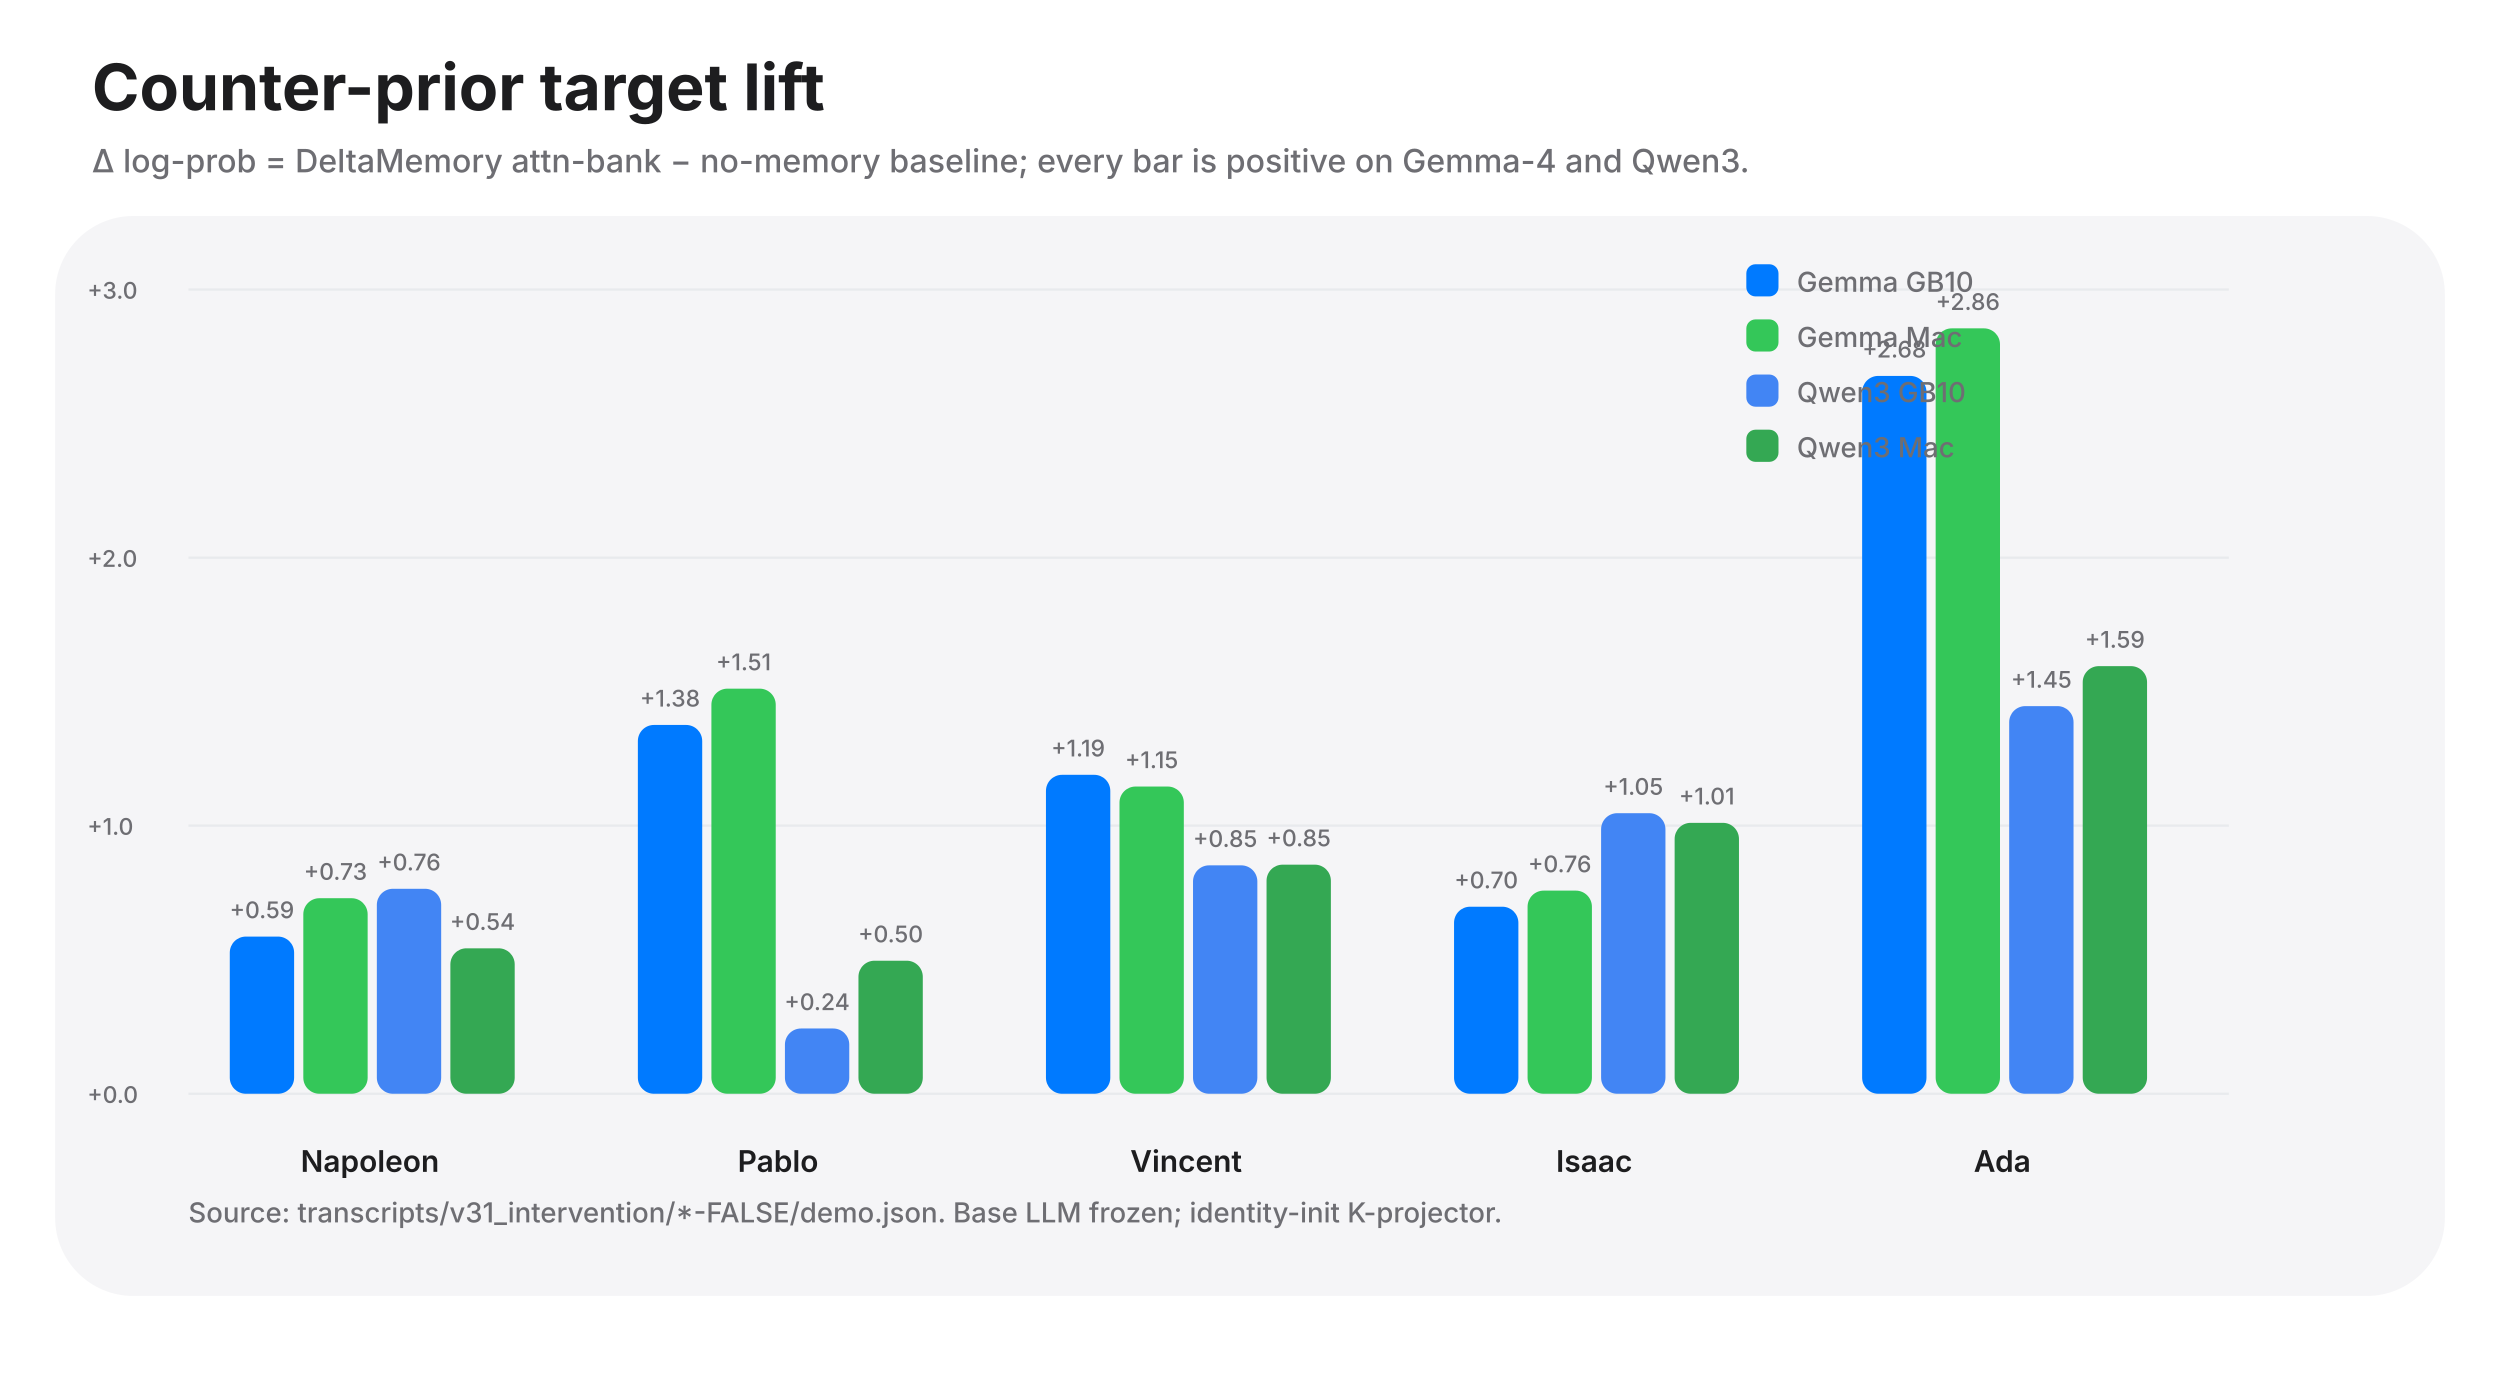
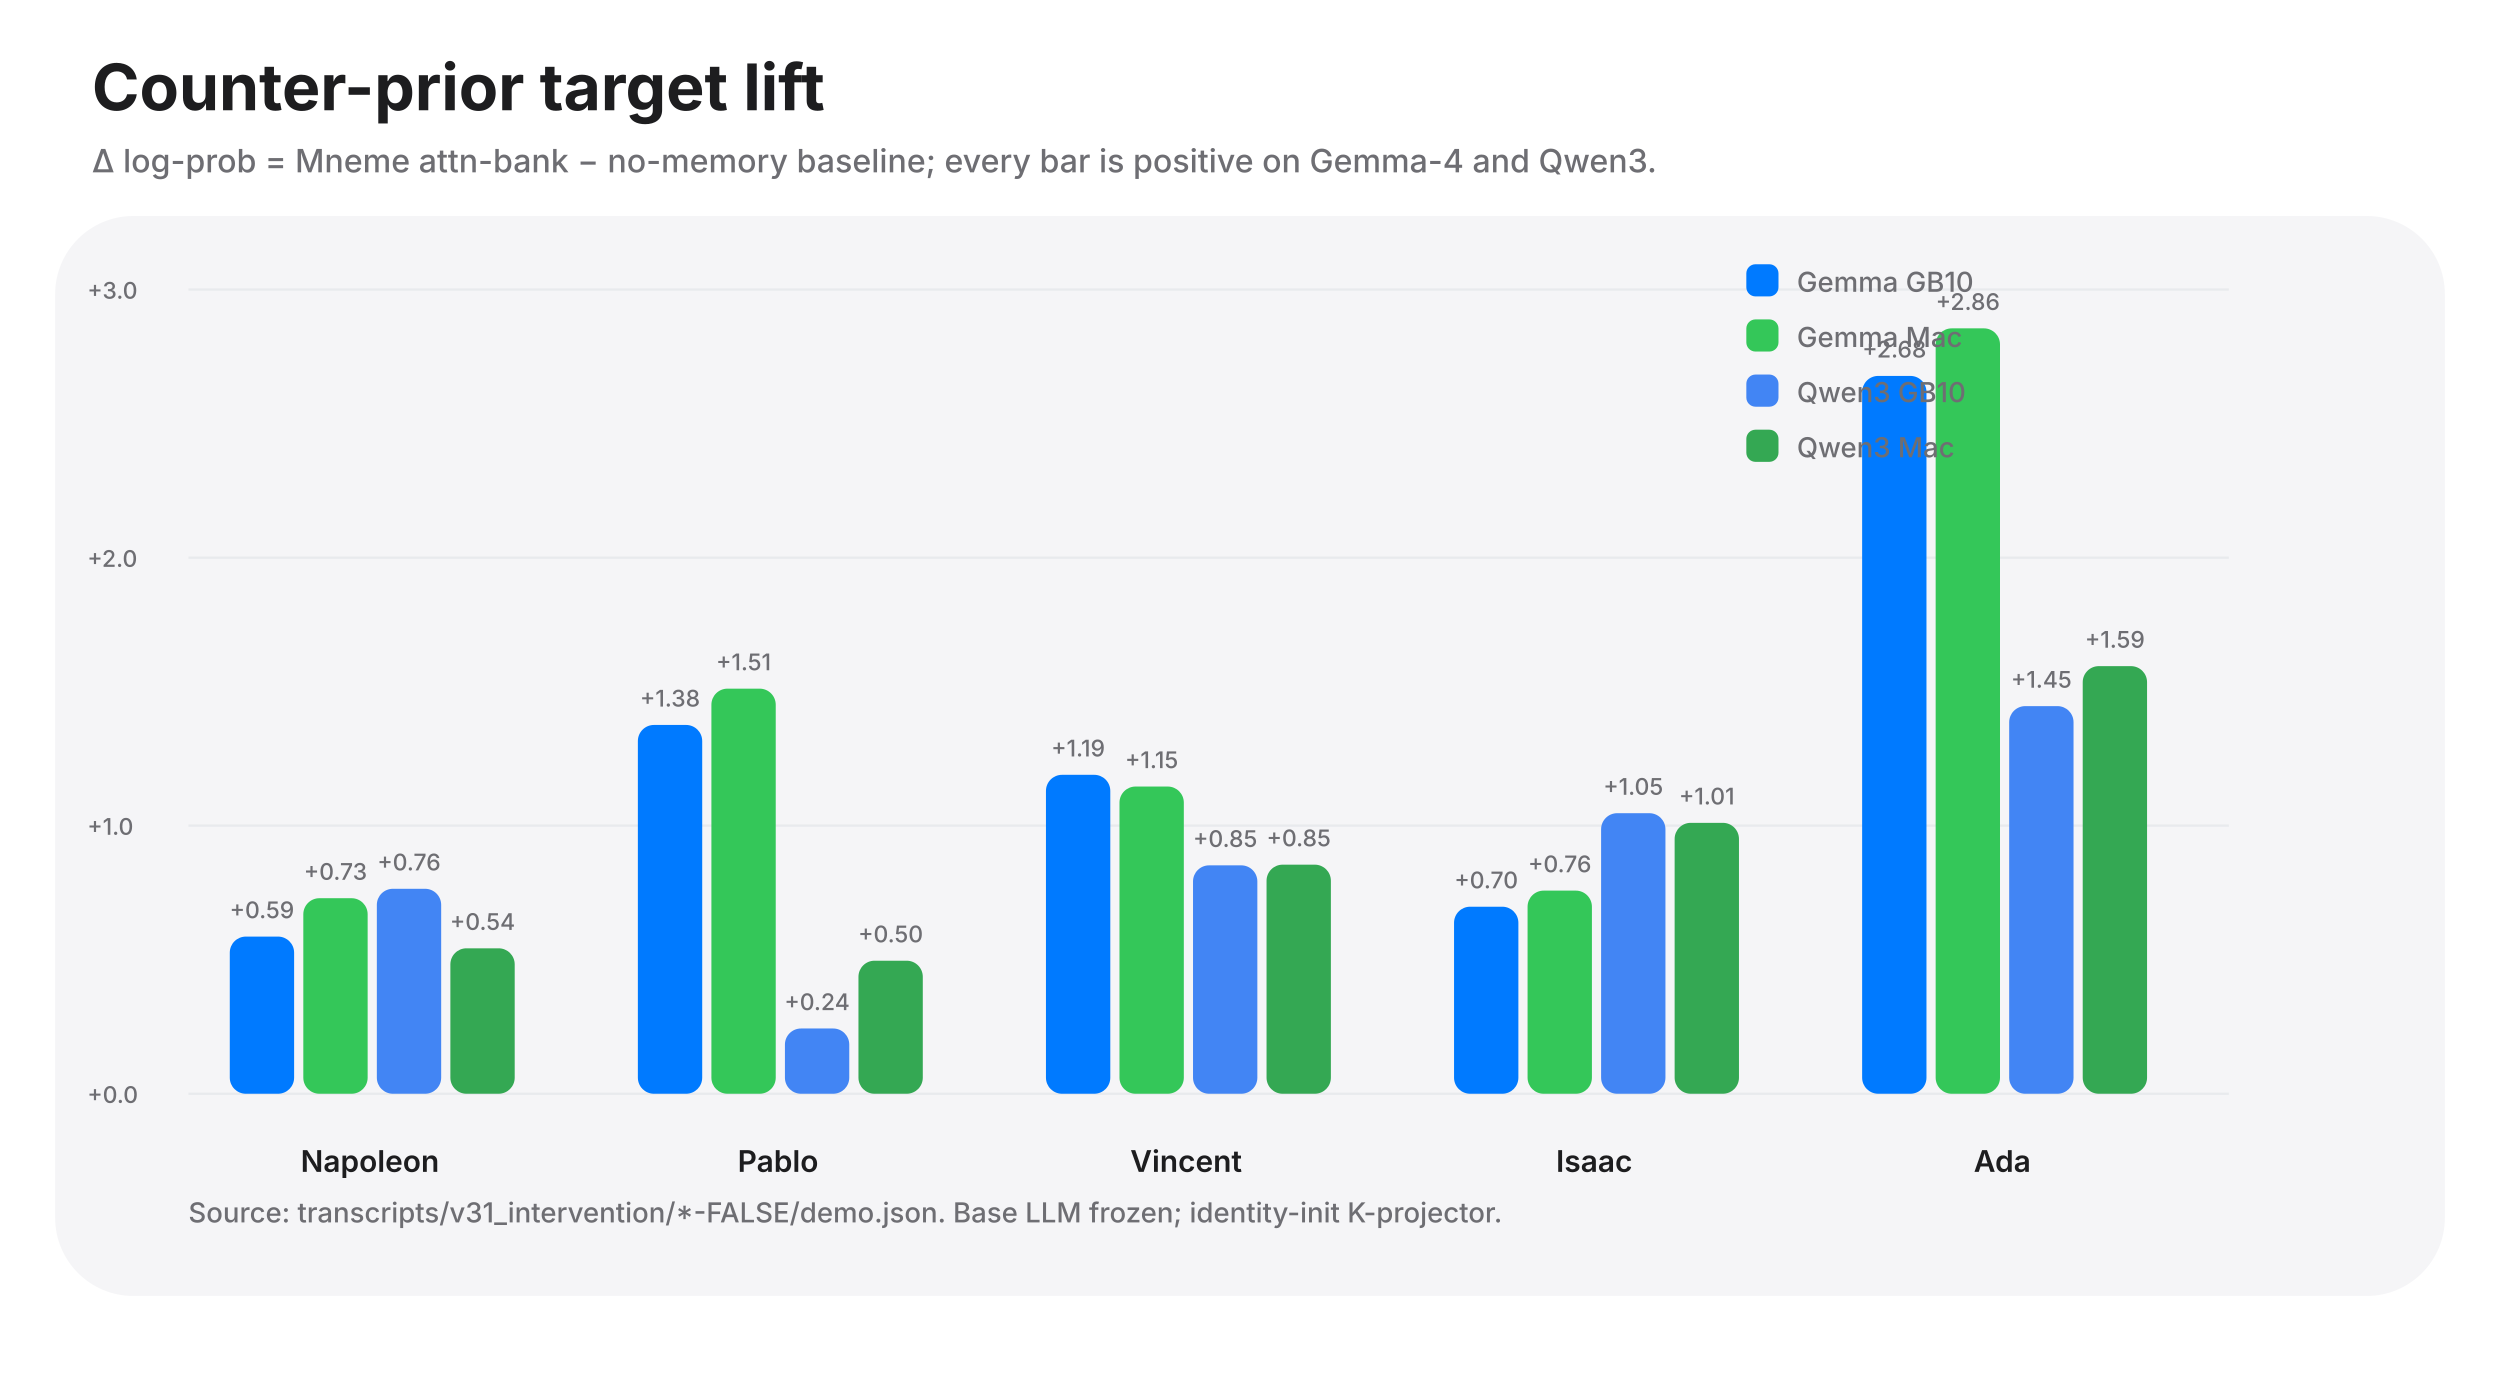
<svg xmlns="http://www.w3.org/2000/svg" width="1088" height="600" viewBox="0 0 1088 600" role="img">
  <style>
    .title { font: 700 28px -apple-system, BlinkMacSystemFont, "Segoe UI", sans-serif; fill: #1D1D1F; }
    .subtitle { font: 500 14px -apple-system, BlinkMacSystemFont, "Segoe UI", sans-serif; fill: #6E6E73; }
    .label { font: 600 13px -apple-system, BlinkMacSystemFont, "Segoe UI", sans-serif; fill: #1D1D1F; }
    .small { font: 500 12px -apple-system, BlinkMacSystemFont, "Segoe UI", sans-serif; fill: #6E6E73; }
    .tiny { font: 500 10px -apple-system, BlinkMacSystemFont, "Segoe UI", sans-serif; fill: #6E6E73; }
    .value { font: 700 12px -apple-system, BlinkMacSystemFont, "Segoe UI", sans-serif; fill: #1D1D1F; }
  </style>
  <text x="40" y="48" class="title">Counter-prior target lift</text>
-   <text x="40" y="75" class="subtitle">Δ log-prob = DeltaMemory attn-bank − no-memory baseline; every bar is positive on Gemma-4 and Qwen3.</text>
+   <text x="40" y="75" class="subtitle">Δ log-prob = Mneme attn-bank − no-memory baseline; every bar is positive on Gemma-4 and Qwen3.</text>
  <rect x="24" y="94" width="1040" height="470" rx="34" fill="#F5F5F7" />
  <line x1="82" y1="476.0" x2="970" y2="476.0" stroke="#E8EAED" stroke-width="1" />
  <text x="38" y="480.0" class="tiny">+0.0</text>
  <line x1="82" y1="359.3" x2="970" y2="359.3" stroke="#E8EAED" stroke-width="1" />
  <text x="38" y="363.3" class="tiny">+1.0</text>
  <line x1="82" y1="242.7" x2="970" y2="242.7" stroke="#E8EAED" stroke-width="1" />
  <text x="38" y="246.7" class="tiny">+2.0</text>
  <line x1="82" y1="126.0" x2="970" y2="126.0" stroke="#E8EAED" stroke-width="1" />
  <text x="38" y="130.0" class="tiny">+3.0</text>
  <rect x="100.0" y="407.6" width="28" height="68.4" rx="7" fill="#007AFF" />
  <text x="114.0" y="399.6" text-anchor="middle" class="tiny">+0.59</text>
  <rect x="132.0" y="390.9" width="28" height="85.1" rx="7" fill="#34C759" />
  <text x="146.0" y="382.9" text-anchor="middle" class="tiny">+0.73</text>
  <rect x="164.0" y="386.8" width="28" height="89.2" rx="7" fill="#4285F4" />
  <text x="178.0" y="378.8" text-anchor="middle" class="tiny">+0.76</text>
  <rect x="196.0" y="412.7" width="28" height="63.3" rx="7" fill="#34A853" />
  <text x="210.0" y="404.7" text-anchor="middle" class="tiny">+0.54</text>
  <text x="161.0" y="510" text-anchor="middle" class="label">Napoleon</text>
  <rect x="277.6" y="315.5" width="28" height="160.5" rx="7" fill="#007AFF" />
  <text x="291.6" y="307.5" text-anchor="middle" class="tiny">+1.38</text>
  <rect x="309.6" y="299.7" width="28" height="176.3" rx="7" fill="#34C759" />
  <text x="323.6" y="291.7" text-anchor="middle" class="tiny">+1.51</text>
  <rect x="341.6" y="447.6" width="28" height="28.4" rx="7" fill="#4285F4" />
  <text x="355.6" y="439.6" text-anchor="middle" class="tiny">+0.24</text>
  <rect x="373.6" y="418.1" width="28" height="57.9" rx="7" fill="#34A853" />
  <text x="387.6" y="410.1" text-anchor="middle" class="tiny">+0.50</text>
  <text x="338.6" y="510" text-anchor="middle" class="label">Pablo</text>
  <rect x="455.2" y="337.2" width="28" height="138.8" rx="7" fill="#007AFF" />
  <text x="469.2" y="329.2" text-anchor="middle" class="tiny">+1.19</text>
  <rect x="487.2" y="342.3" width="28" height="133.7" rx="7" fill="#34C759" />
  <text x="501.2" y="334.3" text-anchor="middle" class="tiny">+1.15</text>
  <rect x="519.2" y="376.6" width="28" height="99.4" rx="7" fill="#4285F4" />
  <text x="533.2" y="368.6" text-anchor="middle" class="tiny">+0.85</text>
  <rect x="551.2" y="376.3" width="28" height="99.7" rx="7" fill="#34A853" />
  <text x="565.2" y="368.3" text-anchor="middle" class="tiny">+0.85</text>
  <text x="516.2" y="510" text-anchor="middle" class="label">Vincent</text>
  <rect x="632.8" y="394.6" width="28" height="81.4" rx="7" fill="#007AFF" />
  <text x="646.8" y="386.6" text-anchor="middle" class="tiny">+0.70</text>
  <rect x="664.8" y="387.6" width="28" height="88.4" rx="7" fill="#34C759" />
  <text x="678.8" y="379.6" text-anchor="middle" class="tiny">+0.76</text>
  <rect x="696.8" y="353.9" width="28" height="122.1" rx="7" fill="#4285F4" />
  <text x="710.8" y="345.9" text-anchor="middle" class="tiny">+1.05</text>
  <rect x="728.8" y="358.1" width="28" height="117.9" rx="7" fill="#34A853" />
  <text x="742.8" y="350.1" text-anchor="middle" class="tiny">+1.01</text>
  <text x="693.8" y="510" text-anchor="middle" class="label">Isaac</text>
  <rect x="810.4" y="163.6" width="28" height="312.4" rx="7" fill="#007AFF" />
  <text x="824.4" y="155.6" text-anchor="middle" class="tiny">+2.68</text>
  <rect x="842.4" y="142.9" width="28" height="333.1" rx="7" fill="#34C759" />
  <text x="856.4" y="134.9" text-anchor="middle" class="tiny">+2.86</text>
  <rect x="874.4" y="307.3" width="28" height="168.7" rx="7" fill="#4285F4" />
  <text x="888.4" y="299.3" text-anchor="middle" class="tiny">+1.45</text>
  <rect x="906.4" y="289.9" width="28" height="186.1" rx="7" fill="#34A853" />
  <text x="920.4" y="281.9" text-anchor="middle" class="tiny">+1.59</text>
  <text x="871.4" y="510" text-anchor="middle" class="label">Ada</text>
  <rect x="760" y="115" width="14" height="14" rx="4" fill="#007AFF" />
  <text x="782" y="127" class="small">Gemma GB10</text>
  <rect x="760" y="139" width="14" height="14" rx="4" fill="#34C759" />
  <text x="782" y="151" class="small">Gemma Mac</text>
  <rect x="760" y="163" width="14" height="14" rx="4" fill="#4285F4" />
  <text x="782" y="175" class="small">Qwen3 GB10</text>
  <rect x="760" y="187" width="14" height="14" rx="4" fill="#34A853" />
  <text x="782" y="199" class="small">Qwen3 Mac</text>
  <text x="82" y="532" class="small">Source: transcripts/v31_intervention/*-FALSE/demo.json. Base LLM frozen; identity-init K-projector.</text>
</svg>
